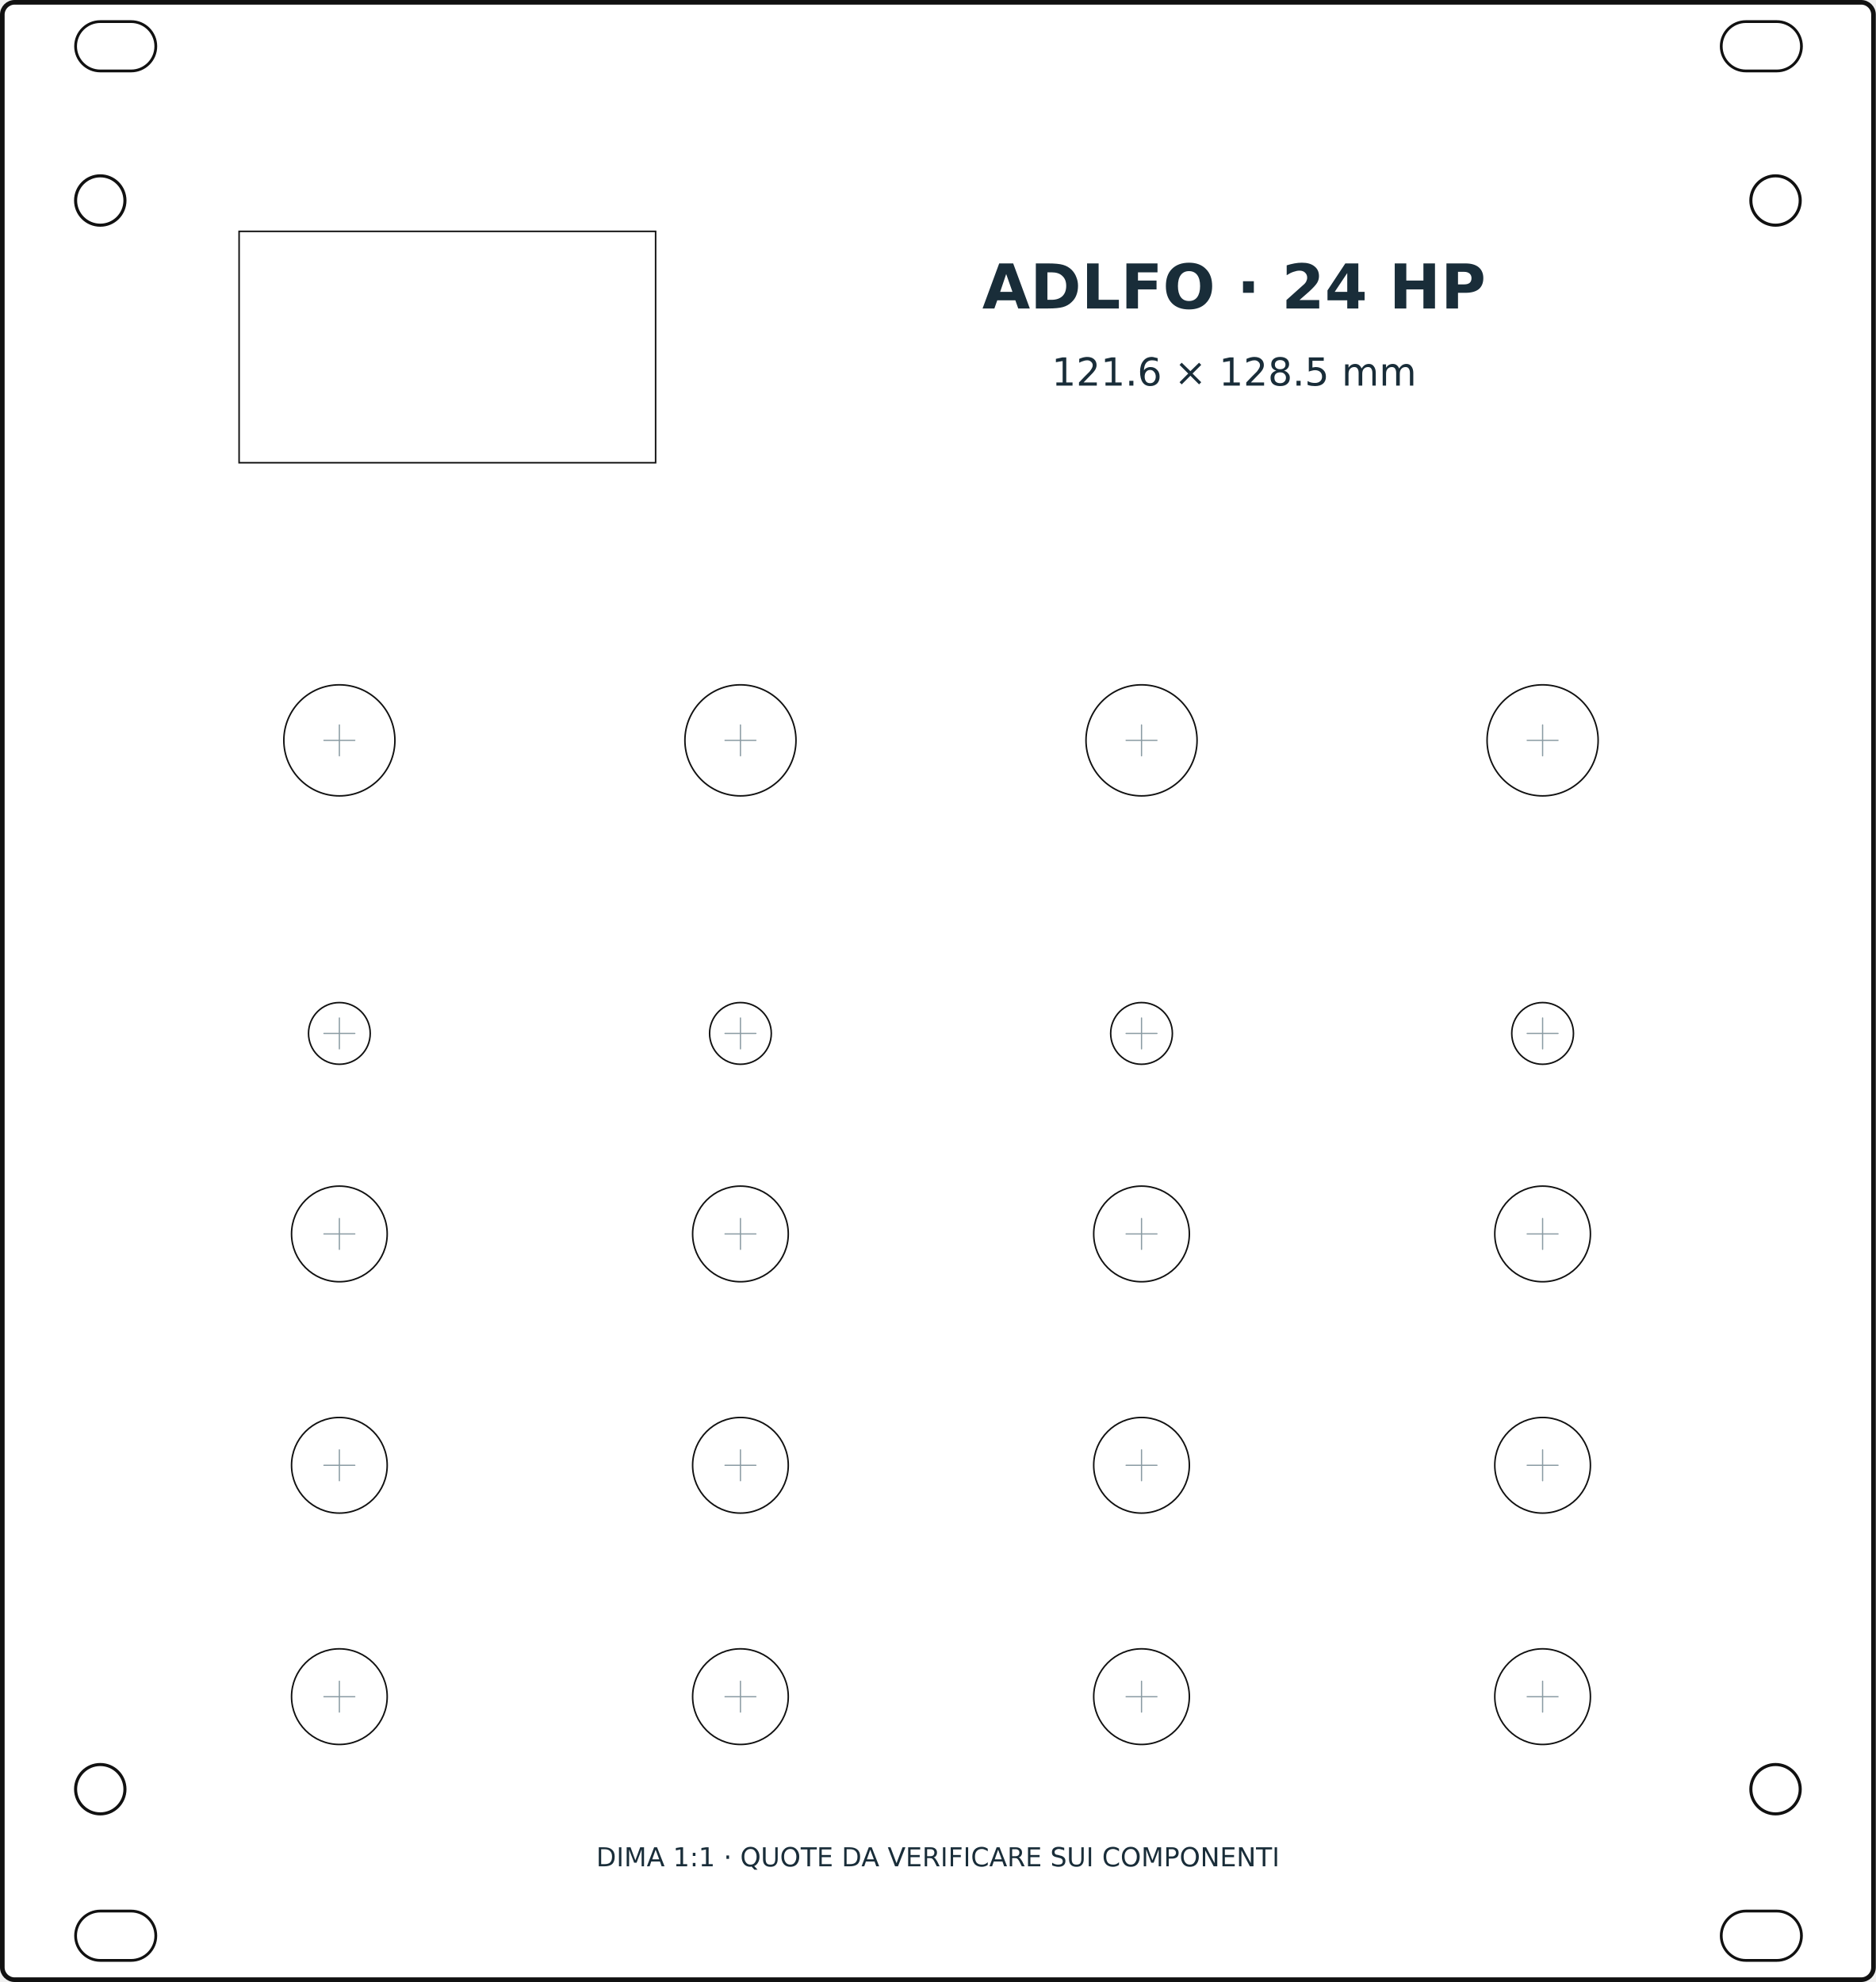
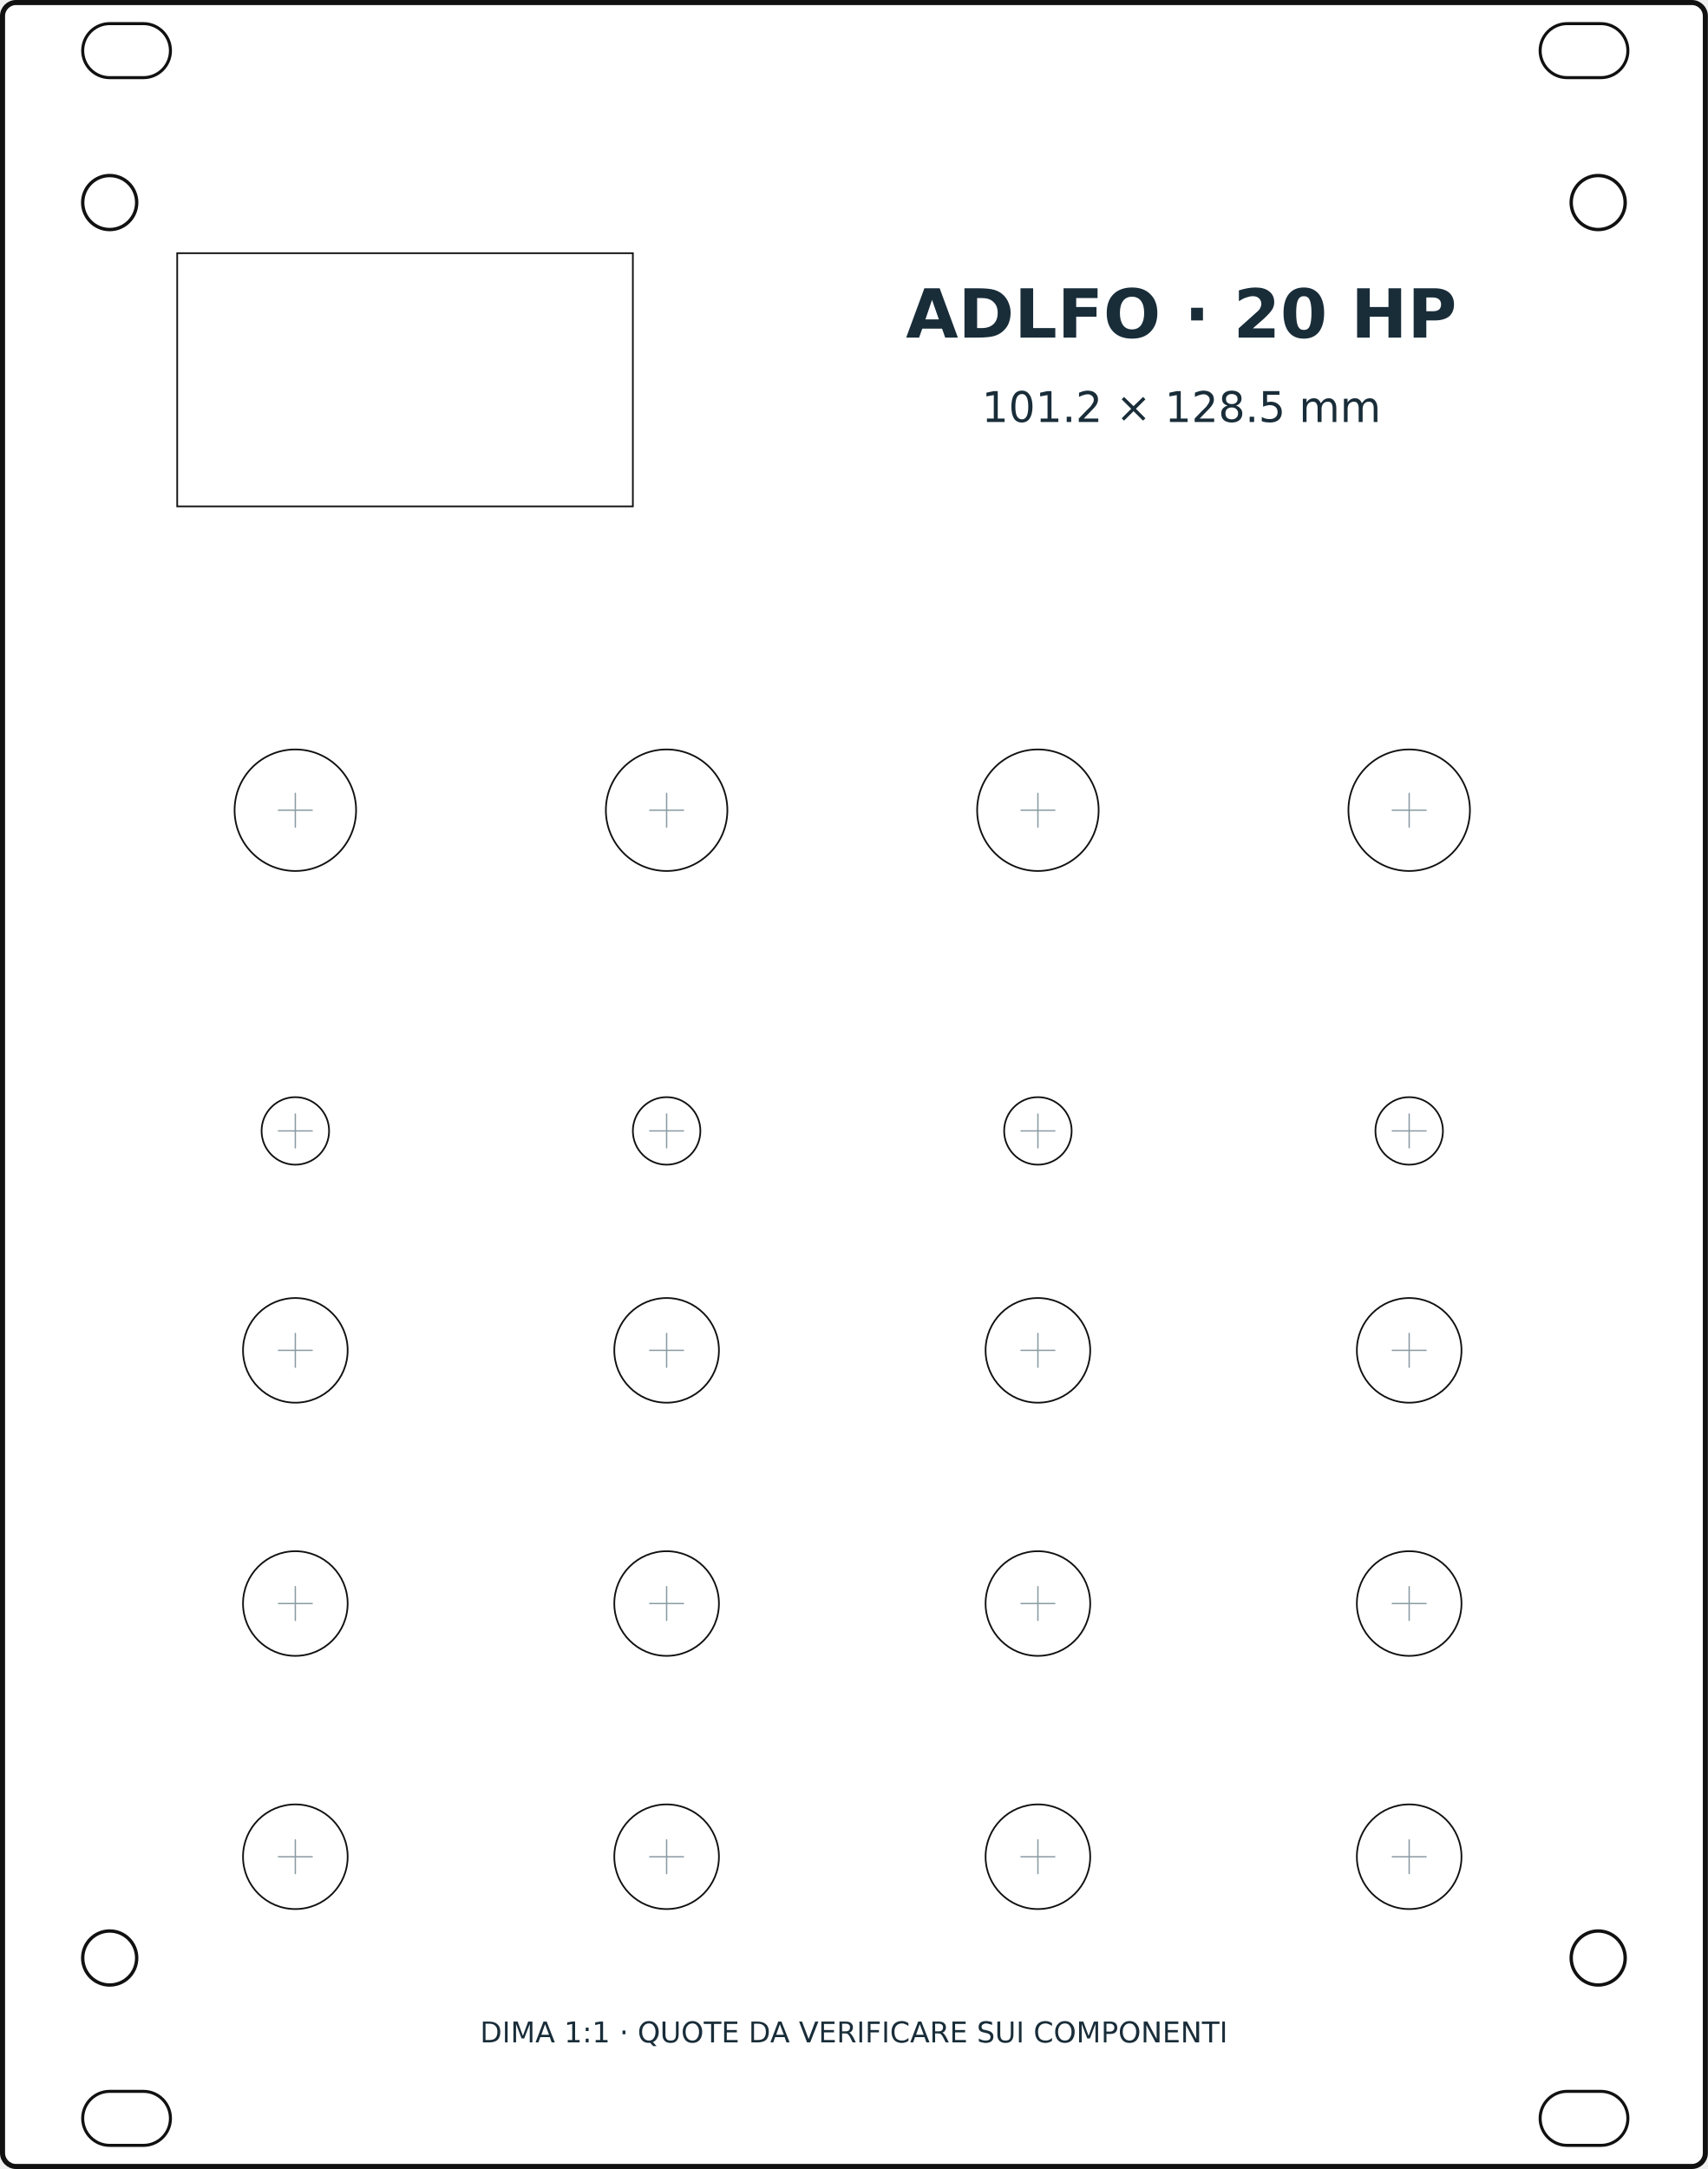
- <svg xmlns="http://www.w3.org/2000/svg" baseProfile="full" height="128.5mm" version="1.1" viewBox="0 0 121.6 128.5" width="121.6mm">
+ <svg xmlns="http://www.w3.org/2000/svg" baseProfile="full" height="128.5mm" version="1.1" viewBox="0 0 101.2 128.5" width="101.2mm">
  <defs />
-   <rect fill="#fff" height="128.2" rx="0.8" stroke="#111" stroke-width="0.3" width="121.3" x="0.15" y="0.15" />
+   <rect fill="#fff" height="128.2" rx="0.8" stroke="#111" stroke-width="0.3" width="100.9" x="0.15" y="0.15" />
  <rect fill="#fff" height="3.2" rx="1.6" stroke="#111" stroke-width="0.18" width="5.2" x="4.9" y="1.4" />
-   <rect fill="#fff" height="3.2" rx="1.6" stroke="#111" stroke-width="0.18" width="5.2" x="111.58" y="1.4" />
+   <rect fill="#fff" height="3.2" rx="1.6" stroke="#111" stroke-width="0.18" width="5.2" x="91.26" y="1.4" />
  <rect fill="#fff" height="3.2" rx="1.6" stroke="#111" stroke-width="0.18" width="5.2" x="4.9" y="123.9" />
-   <rect fill="#fff" height="3.2" rx="1.6" stroke="#111" stroke-width="0.18" width="5.2" x="111.58" y="123.9" />
-   <circle cx="6.5" cy="13" fill="white" r="1.6" stroke="#111" stroke-width="0.2" />
-   <circle cx="115.1" cy="13" fill="white" r="1.6" stroke="#111" stroke-width="0.2" />
+   <rect fill="#fff" height="3.2" rx="1.6" stroke="#111" stroke-width="0.18" width="5.2" x="91.26" y="123.9" />
+   <circle cx="6.5" cy="12" fill="white" r="1.6" stroke="#111" stroke-width="0.2" />
+   <circle cx="94.7" cy="12" fill="white" r="1.6" stroke="#111" stroke-width="0.2" />
  <circle cx="6.5" cy="116" fill="white" r="1.6" stroke="#111" stroke-width="0.2" />
-   <circle cx="115.1" cy="116" fill="white" r="1.6" stroke="#111" stroke-width="0.2" />
-   <circle cx="22.0" cy="48" fill="none" r="3.6" stroke="#111" stroke-width="0.1" />
-   <polyline fill="none" points="21.0,48 23.0,48" stroke="#8a9ba3" stroke-linecap="round" stroke-linejoin="round" stroke-width="0.08" />
-   <polyline fill="none" points="22.0,47 22.0,49" stroke="#8a9ba3" stroke-linecap="round" stroke-linejoin="round" stroke-width="0.08" />
-   <circle cx="22.0" cy="67" fill="none" r="2.0" stroke="#111" stroke-width="0.1" />
-   <polyline fill="none" points="21.0,67 23.0,67" stroke="#8a9ba3" stroke-linecap="round" stroke-linejoin="round" stroke-width="0.08" />
-   <polyline fill="none" points="22.0,66 22.0,68" stroke="#8a9ba3" stroke-linecap="round" stroke-linejoin="round" stroke-width="0.08" />
-   <circle cx="22.0" cy="80" fill="none" r="3.1" stroke="#111" stroke-width="0.1" />
-   <polyline fill="none" points="21.0,80 23.0,80" stroke="#8a9ba3" stroke-linecap="round" stroke-linejoin="round" stroke-width="0.08" />
-   <polyline fill="none" points="22.0,79 22.0,81" stroke="#8a9ba3" stroke-linecap="round" stroke-linejoin="round" stroke-width="0.08" />
-   <circle cx="22.0" cy="95" fill="none" r="3.1" stroke="#111" stroke-width="0.1" />
-   <polyline fill="none" points="21.0,95 23.0,95" stroke="#8a9ba3" stroke-linecap="round" stroke-linejoin="round" stroke-width="0.08" />
-   <polyline fill="none" points="22.0,94 22.0,96" stroke="#8a9ba3" stroke-linecap="round" stroke-linejoin="round" stroke-width="0.08" />
-   <circle cx="22.0" cy="110" fill="none" r="3.1" stroke="#111" stroke-width="0.1" />
-   <polyline fill="none" points="21.0,110 23.0,110" stroke="#8a9ba3" stroke-linecap="round" stroke-linejoin="round" stroke-width="0.08" />
-   <polyline fill="none" points="22.0,109 22.0,111" stroke="#8a9ba3" stroke-linecap="round" stroke-linejoin="round" stroke-width="0.08" />
-   <circle cx="48.0" cy="48" fill="none" r="3.6" stroke="#111" stroke-width="0.1" />
-   <polyline fill="none" points="47.0,48 49.0,48" stroke="#8a9ba3" stroke-linecap="round" stroke-linejoin="round" stroke-width="0.08" />
-   <polyline fill="none" points="48.0,47 48.0,49" stroke="#8a9ba3" stroke-linecap="round" stroke-linejoin="round" stroke-width="0.08" />
-   <circle cx="48.0" cy="67" fill="none" r="2.0" stroke="#111" stroke-width="0.1" />
-   <polyline fill="none" points="47.0,67 49.0,67" stroke="#8a9ba3" stroke-linecap="round" stroke-linejoin="round" stroke-width="0.08" />
-   <polyline fill="none" points="48.0,66 48.0,68" stroke="#8a9ba3" stroke-linecap="round" stroke-linejoin="round" stroke-width="0.08" />
-   <circle cx="48.0" cy="80" fill="none" r="3.1" stroke="#111" stroke-width="0.1" />
-   <polyline fill="none" points="47.0,80 49.0,80" stroke="#8a9ba3" stroke-linecap="round" stroke-linejoin="round" stroke-width="0.08" />
-   <polyline fill="none" points="48.0,79 48.0,81" stroke="#8a9ba3" stroke-linecap="round" stroke-linejoin="round" stroke-width="0.08" />
-   <circle cx="48.0" cy="95" fill="none" r="3.1" stroke="#111" stroke-width="0.1" />
-   <polyline fill="none" points="47.0,95 49.0,95" stroke="#8a9ba3" stroke-linecap="round" stroke-linejoin="round" stroke-width="0.08" />
-   <polyline fill="none" points="48.0,94 48.0,96" stroke="#8a9ba3" stroke-linecap="round" stroke-linejoin="round" stroke-width="0.08" />
-   <circle cx="48.0" cy="110" fill="none" r="3.1" stroke="#111" stroke-width="0.1" />
-   <polyline fill="none" points="47.0,110 49.0,110" stroke="#8a9ba3" stroke-linecap="round" stroke-linejoin="round" stroke-width="0.08" />
-   <polyline fill="none" points="48.0,109 48.0,111" stroke="#8a9ba3" stroke-linecap="round" stroke-linejoin="round" stroke-width="0.08" />
-   <circle cx="74.0" cy="48" fill="none" r="3.6" stroke="#111" stroke-width="0.1" />
-   <polyline fill="none" points="73.0,48 75.0,48" stroke="#8a9ba3" stroke-linecap="round" stroke-linejoin="round" stroke-width="0.08" />
-   <polyline fill="none" points="74.0,47 74.0,49" stroke="#8a9ba3" stroke-linecap="round" stroke-linejoin="round" stroke-width="0.08" />
-   <circle cx="74.0" cy="67" fill="none" r="2.0" stroke="#111" stroke-width="0.1" />
-   <polyline fill="none" points="73.0,67 75.0,67" stroke="#8a9ba3" stroke-linecap="round" stroke-linejoin="round" stroke-width="0.08" />
-   <polyline fill="none" points="74.0,66 74.0,68" stroke="#8a9ba3" stroke-linecap="round" stroke-linejoin="round" stroke-width="0.08" />
-   <circle cx="74.0" cy="80" fill="none" r="3.1" stroke="#111" stroke-width="0.1" />
-   <polyline fill="none" points="73.0,80 75.0,80" stroke="#8a9ba3" stroke-linecap="round" stroke-linejoin="round" stroke-width="0.08" />
-   <polyline fill="none" points="74.0,79 74.0,81" stroke="#8a9ba3" stroke-linecap="round" stroke-linejoin="round" stroke-width="0.08" />
-   <circle cx="74.0" cy="95" fill="none" r="3.1" stroke="#111" stroke-width="0.1" />
-   <polyline fill="none" points="73.0,95 75.0,95" stroke="#8a9ba3" stroke-linecap="round" stroke-linejoin="round" stroke-width="0.08" />
-   <polyline fill="none" points="74.0,94 74.0,96" stroke="#8a9ba3" stroke-linecap="round" stroke-linejoin="round" stroke-width="0.08" />
-   <circle cx="74.0" cy="110" fill="none" r="3.1" stroke="#111" stroke-width="0.1" />
-   <polyline fill="none" points="73.0,110 75.0,110" stroke="#8a9ba3" stroke-linecap="round" stroke-linejoin="round" stroke-width="0.08" />
-   <polyline fill="none" points="74.0,109 74.0,111" stroke="#8a9ba3" stroke-linecap="round" stroke-linejoin="round" stroke-width="0.08" />
-   <circle cx="100.0" cy="48" fill="none" r="3.6" stroke="#111" stroke-width="0.1" />
-   <polyline fill="none" points="99.0,48 101.0,48" stroke="#8a9ba3" stroke-linecap="round" stroke-linejoin="round" stroke-width="0.08" />
-   <polyline fill="none" points="100.0,47 100.0,49" stroke="#8a9ba3" stroke-linecap="round" stroke-linejoin="round" stroke-width="0.08" />
-   <circle cx="100.0" cy="67" fill="none" r="2.0" stroke="#111" stroke-width="0.1" />
-   <polyline fill="none" points="99.0,67 101.0,67" stroke="#8a9ba3" stroke-linecap="round" stroke-linejoin="round" stroke-width="0.08" />
-   <polyline fill="none" points="100.0,66 100.0,68" stroke="#8a9ba3" stroke-linecap="round" stroke-linejoin="round" stroke-width="0.08" />
-   <circle cx="100.0" cy="80" fill="none" r="3.1" stroke="#111" stroke-width="0.1" />
-   <polyline fill="none" points="99.0,80 101.0,80" stroke="#8a9ba3" stroke-linecap="round" stroke-linejoin="round" stroke-width="0.08" />
-   <polyline fill="none" points="100.0,79 100.0,81" stroke="#8a9ba3" stroke-linecap="round" stroke-linejoin="round" stroke-width="0.08" />
-   <circle cx="100.0" cy="95" fill="none" r="3.1" stroke="#111" stroke-width="0.1" />
-   <polyline fill="none" points="99.0,95 101.0,95" stroke="#8a9ba3" stroke-linecap="round" stroke-linejoin="round" stroke-width="0.08" />
-   <polyline fill="none" points="100.0,94 100.0,96" stroke="#8a9ba3" stroke-linecap="round" stroke-linejoin="round" stroke-width="0.08" />
-   <circle cx="100.0" cy="110" fill="none" r="3.1" stroke="#111" stroke-width="0.1" />
-   <polyline fill="none" points="99.0,110 101.0,110" stroke="#8a9ba3" stroke-linecap="round" stroke-linejoin="round" stroke-width="0.08" />
-   <polyline fill="none" points="100.0,109 100.0,111" stroke="#8a9ba3" stroke-linecap="round" stroke-linejoin="round" stroke-width="0.08" />
-   <rect fill="none" height="15" rx="0" stroke="#111" stroke-width="0.1" width="27" x="15.5" y="15.0" />
-   <text fill="#192d39" font-family="DejaVu Sans, sans-serif" font-size="4" font-weight="bold" letter-spacing="0" text-anchor="middle" x="80" y="20">ADLFO · 24 HP</text>
-   <text fill="#192d39" font-family="DejaVu Sans, sans-serif" font-size="2.5" font-weight="normal" letter-spacing="0" text-anchor="middle" x="80" y="25">121.6 × 128.5 mm</text>
-   <text fill="#192d39" font-family="DejaVu Sans, sans-serif" font-size="1.7" font-weight="normal" letter-spacing="0" text-anchor="middle" x="60.8" y="121">DIMA 1:1 · QUOTE DA VERIFICARE SUI COMPONENTI</text>
+   <circle cx="94.7" cy="116" fill="white" r="1.6" stroke="#111" stroke-width="0.2" />
+   <circle cx="17.5" cy="48" fill="none" r="3.6" stroke="#111" stroke-width="0.1" />
+   <polyline fill="none" points="16.5,48 18.5,48" stroke="#8a9ba3" stroke-linecap="round" stroke-linejoin="round" stroke-width="0.08" />
+   <polyline fill="none" points="17.5,47 17.5,49" stroke="#8a9ba3" stroke-linecap="round" stroke-linejoin="round" stroke-width="0.08" />
+   <circle cx="17.5" cy="67" fill="none" r="2.0" stroke="#111" stroke-width="0.1" />
+   <polyline fill="none" points="16.5,67 18.5,67" stroke="#8a9ba3" stroke-linecap="round" stroke-linejoin="round" stroke-width="0.08" />
+   <polyline fill="none" points="17.5,66 17.5,68" stroke="#8a9ba3" stroke-linecap="round" stroke-linejoin="round" stroke-width="0.08" />
+   <circle cx="17.5" cy="80" fill="none" r="3.1" stroke="#111" stroke-width="0.1" />
+   <polyline fill="none" points="16.5,80 18.5,80" stroke="#8a9ba3" stroke-linecap="round" stroke-linejoin="round" stroke-width="0.08" />
+   <polyline fill="none" points="17.5,79 17.5,81" stroke="#8a9ba3" stroke-linecap="round" stroke-linejoin="round" stroke-width="0.08" />
+   <circle cx="17.5" cy="95" fill="none" r="3.1" stroke="#111" stroke-width="0.1" />
+   <polyline fill="none" points="16.5,95 18.5,95" stroke="#8a9ba3" stroke-linecap="round" stroke-linejoin="round" stroke-width="0.08" />
+   <polyline fill="none" points="17.5,94 17.5,96" stroke="#8a9ba3" stroke-linecap="round" stroke-linejoin="round" stroke-width="0.08" />
+   <circle cx="17.5" cy="110" fill="none" r="3.1" stroke="#111" stroke-width="0.1" />
+   <polyline fill="none" points="16.5,110 18.5,110" stroke="#8a9ba3" stroke-linecap="round" stroke-linejoin="round" stroke-width="0.08" />
+   <polyline fill="none" points="17.5,109 17.5,111" stroke="#8a9ba3" stroke-linecap="round" stroke-linejoin="round" stroke-width="0.08" />
+   <circle cx="39.5" cy="48" fill="none" r="3.6" stroke="#111" stroke-width="0.1" />
+   <polyline fill="none" points="38.5,48 40.5,48" stroke="#8a9ba3" stroke-linecap="round" stroke-linejoin="round" stroke-width="0.08" />
+   <polyline fill="none" points="39.5,47 39.5,49" stroke="#8a9ba3" stroke-linecap="round" stroke-linejoin="round" stroke-width="0.08" />
+   <circle cx="39.5" cy="67" fill="none" r="2.0" stroke="#111" stroke-width="0.1" />
+   <polyline fill="none" points="38.5,67 40.5,67" stroke="#8a9ba3" stroke-linecap="round" stroke-linejoin="round" stroke-width="0.08" />
+   <polyline fill="none" points="39.5,66 39.5,68" stroke="#8a9ba3" stroke-linecap="round" stroke-linejoin="round" stroke-width="0.08" />
+   <circle cx="39.5" cy="80" fill="none" r="3.1" stroke="#111" stroke-width="0.1" />
+   <polyline fill="none" points="38.5,80 40.5,80" stroke="#8a9ba3" stroke-linecap="round" stroke-linejoin="round" stroke-width="0.08" />
+   <polyline fill="none" points="39.5,79 39.5,81" stroke="#8a9ba3" stroke-linecap="round" stroke-linejoin="round" stroke-width="0.08" />
+   <circle cx="39.5" cy="95" fill="none" r="3.1" stroke="#111" stroke-width="0.1" />
+   <polyline fill="none" points="38.5,95 40.5,95" stroke="#8a9ba3" stroke-linecap="round" stroke-linejoin="round" stroke-width="0.08" />
+   <polyline fill="none" points="39.5,94 39.5,96" stroke="#8a9ba3" stroke-linecap="round" stroke-linejoin="round" stroke-width="0.08" />
+   <circle cx="39.5" cy="110" fill="none" r="3.1" stroke="#111" stroke-width="0.1" />
+   <polyline fill="none" points="38.5,110 40.5,110" stroke="#8a9ba3" stroke-linecap="round" stroke-linejoin="round" stroke-width="0.08" />
+   <polyline fill="none" points="39.5,109 39.5,111" stroke="#8a9ba3" stroke-linecap="round" stroke-linejoin="round" stroke-width="0.08" />
+   <circle cx="61.5" cy="48" fill="none" r="3.6" stroke="#111" stroke-width="0.1" />
+   <polyline fill="none" points="60.5,48 62.5,48" stroke="#8a9ba3" stroke-linecap="round" stroke-linejoin="round" stroke-width="0.08" />
+   <polyline fill="none" points="61.5,47 61.5,49" stroke="#8a9ba3" stroke-linecap="round" stroke-linejoin="round" stroke-width="0.08" />
+   <circle cx="61.5" cy="67" fill="none" r="2.0" stroke="#111" stroke-width="0.1" />
+   <polyline fill="none" points="60.5,67 62.5,67" stroke="#8a9ba3" stroke-linecap="round" stroke-linejoin="round" stroke-width="0.08" />
+   <polyline fill="none" points="61.5,66 61.5,68" stroke="#8a9ba3" stroke-linecap="round" stroke-linejoin="round" stroke-width="0.08" />
+   <circle cx="61.5" cy="80" fill="none" r="3.1" stroke="#111" stroke-width="0.1" />
+   <polyline fill="none" points="60.5,80 62.5,80" stroke="#8a9ba3" stroke-linecap="round" stroke-linejoin="round" stroke-width="0.08" />
+   <polyline fill="none" points="61.5,79 61.5,81" stroke="#8a9ba3" stroke-linecap="round" stroke-linejoin="round" stroke-width="0.08" />
+   <circle cx="61.5" cy="95" fill="none" r="3.1" stroke="#111" stroke-width="0.1" />
+   <polyline fill="none" points="60.5,95 62.5,95" stroke="#8a9ba3" stroke-linecap="round" stroke-linejoin="round" stroke-width="0.08" />
+   <polyline fill="none" points="61.5,94 61.5,96" stroke="#8a9ba3" stroke-linecap="round" stroke-linejoin="round" stroke-width="0.08" />
+   <circle cx="61.5" cy="110" fill="none" r="3.1" stroke="#111" stroke-width="0.1" />
+   <polyline fill="none" points="60.5,110 62.5,110" stroke="#8a9ba3" stroke-linecap="round" stroke-linejoin="round" stroke-width="0.08" />
+   <polyline fill="none" points="61.5,109 61.5,111" stroke="#8a9ba3" stroke-linecap="round" stroke-linejoin="round" stroke-width="0.08" />
+   <circle cx="83.5" cy="48" fill="none" r="3.6" stroke="#111" stroke-width="0.1" />
+   <polyline fill="none" points="82.5,48 84.5,48" stroke="#8a9ba3" stroke-linecap="round" stroke-linejoin="round" stroke-width="0.08" />
+   <polyline fill="none" points="83.5,47 83.5,49" stroke="#8a9ba3" stroke-linecap="round" stroke-linejoin="round" stroke-width="0.08" />
+   <circle cx="83.5" cy="67" fill="none" r="2.0" stroke="#111" stroke-width="0.1" />
+   <polyline fill="none" points="82.5,67 84.5,67" stroke="#8a9ba3" stroke-linecap="round" stroke-linejoin="round" stroke-width="0.08" />
+   <polyline fill="none" points="83.5,66 83.5,68" stroke="#8a9ba3" stroke-linecap="round" stroke-linejoin="round" stroke-width="0.08" />
+   <circle cx="83.5" cy="80" fill="none" r="3.1" stroke="#111" stroke-width="0.1" />
+   <polyline fill="none" points="82.5,80 84.5,80" stroke="#8a9ba3" stroke-linecap="round" stroke-linejoin="round" stroke-width="0.08" />
+   <polyline fill="none" points="83.5,79 83.5,81" stroke="#8a9ba3" stroke-linecap="round" stroke-linejoin="round" stroke-width="0.08" />
+   <circle cx="83.5" cy="95" fill="none" r="3.1" stroke="#111" stroke-width="0.1" />
+   <polyline fill="none" points="82.5,95 84.5,95" stroke="#8a9ba3" stroke-linecap="round" stroke-linejoin="round" stroke-width="0.08" />
+   <polyline fill="none" points="83.5,94 83.5,96" stroke="#8a9ba3" stroke-linecap="round" stroke-linejoin="round" stroke-width="0.08" />
+   <circle cx="83.5" cy="110" fill="none" r="3.1" stroke="#111" stroke-width="0.1" />
+   <polyline fill="none" points="82.5,110 84.5,110" stroke="#8a9ba3" stroke-linecap="round" stroke-linejoin="round" stroke-width="0.08" />
+   <polyline fill="none" points="83.5,109 83.5,111" stroke="#8a9ba3" stroke-linecap="round" stroke-linejoin="round" stroke-width="0.08" />
+   <rect fill="none" height="15" rx="0" stroke="#111" stroke-width="0.1" width="27" x="10.5" y="15.0" />
+   <text fill="#192d39" font-family="DejaVu Sans, sans-serif" font-size="4" font-weight="bold" letter-spacing="0" text-anchor="middle" x="70" y="20">ADLFO · 20 HP</text>
+   <text fill="#192d39" font-family="DejaVu Sans, sans-serif" font-size="2.5" font-weight="normal" letter-spacing="0" text-anchor="middle" x="70" y="25">101.2 × 128.5 mm</text>
+   <text fill="#192d39" font-family="DejaVu Sans, sans-serif" font-size="1.7" font-weight="normal" letter-spacing="0" text-anchor="middle" x="50.6" y="121">DIMA 1:1 · QUOTE DA VERIFICARE SUI COMPONENTI</text>
</svg>
